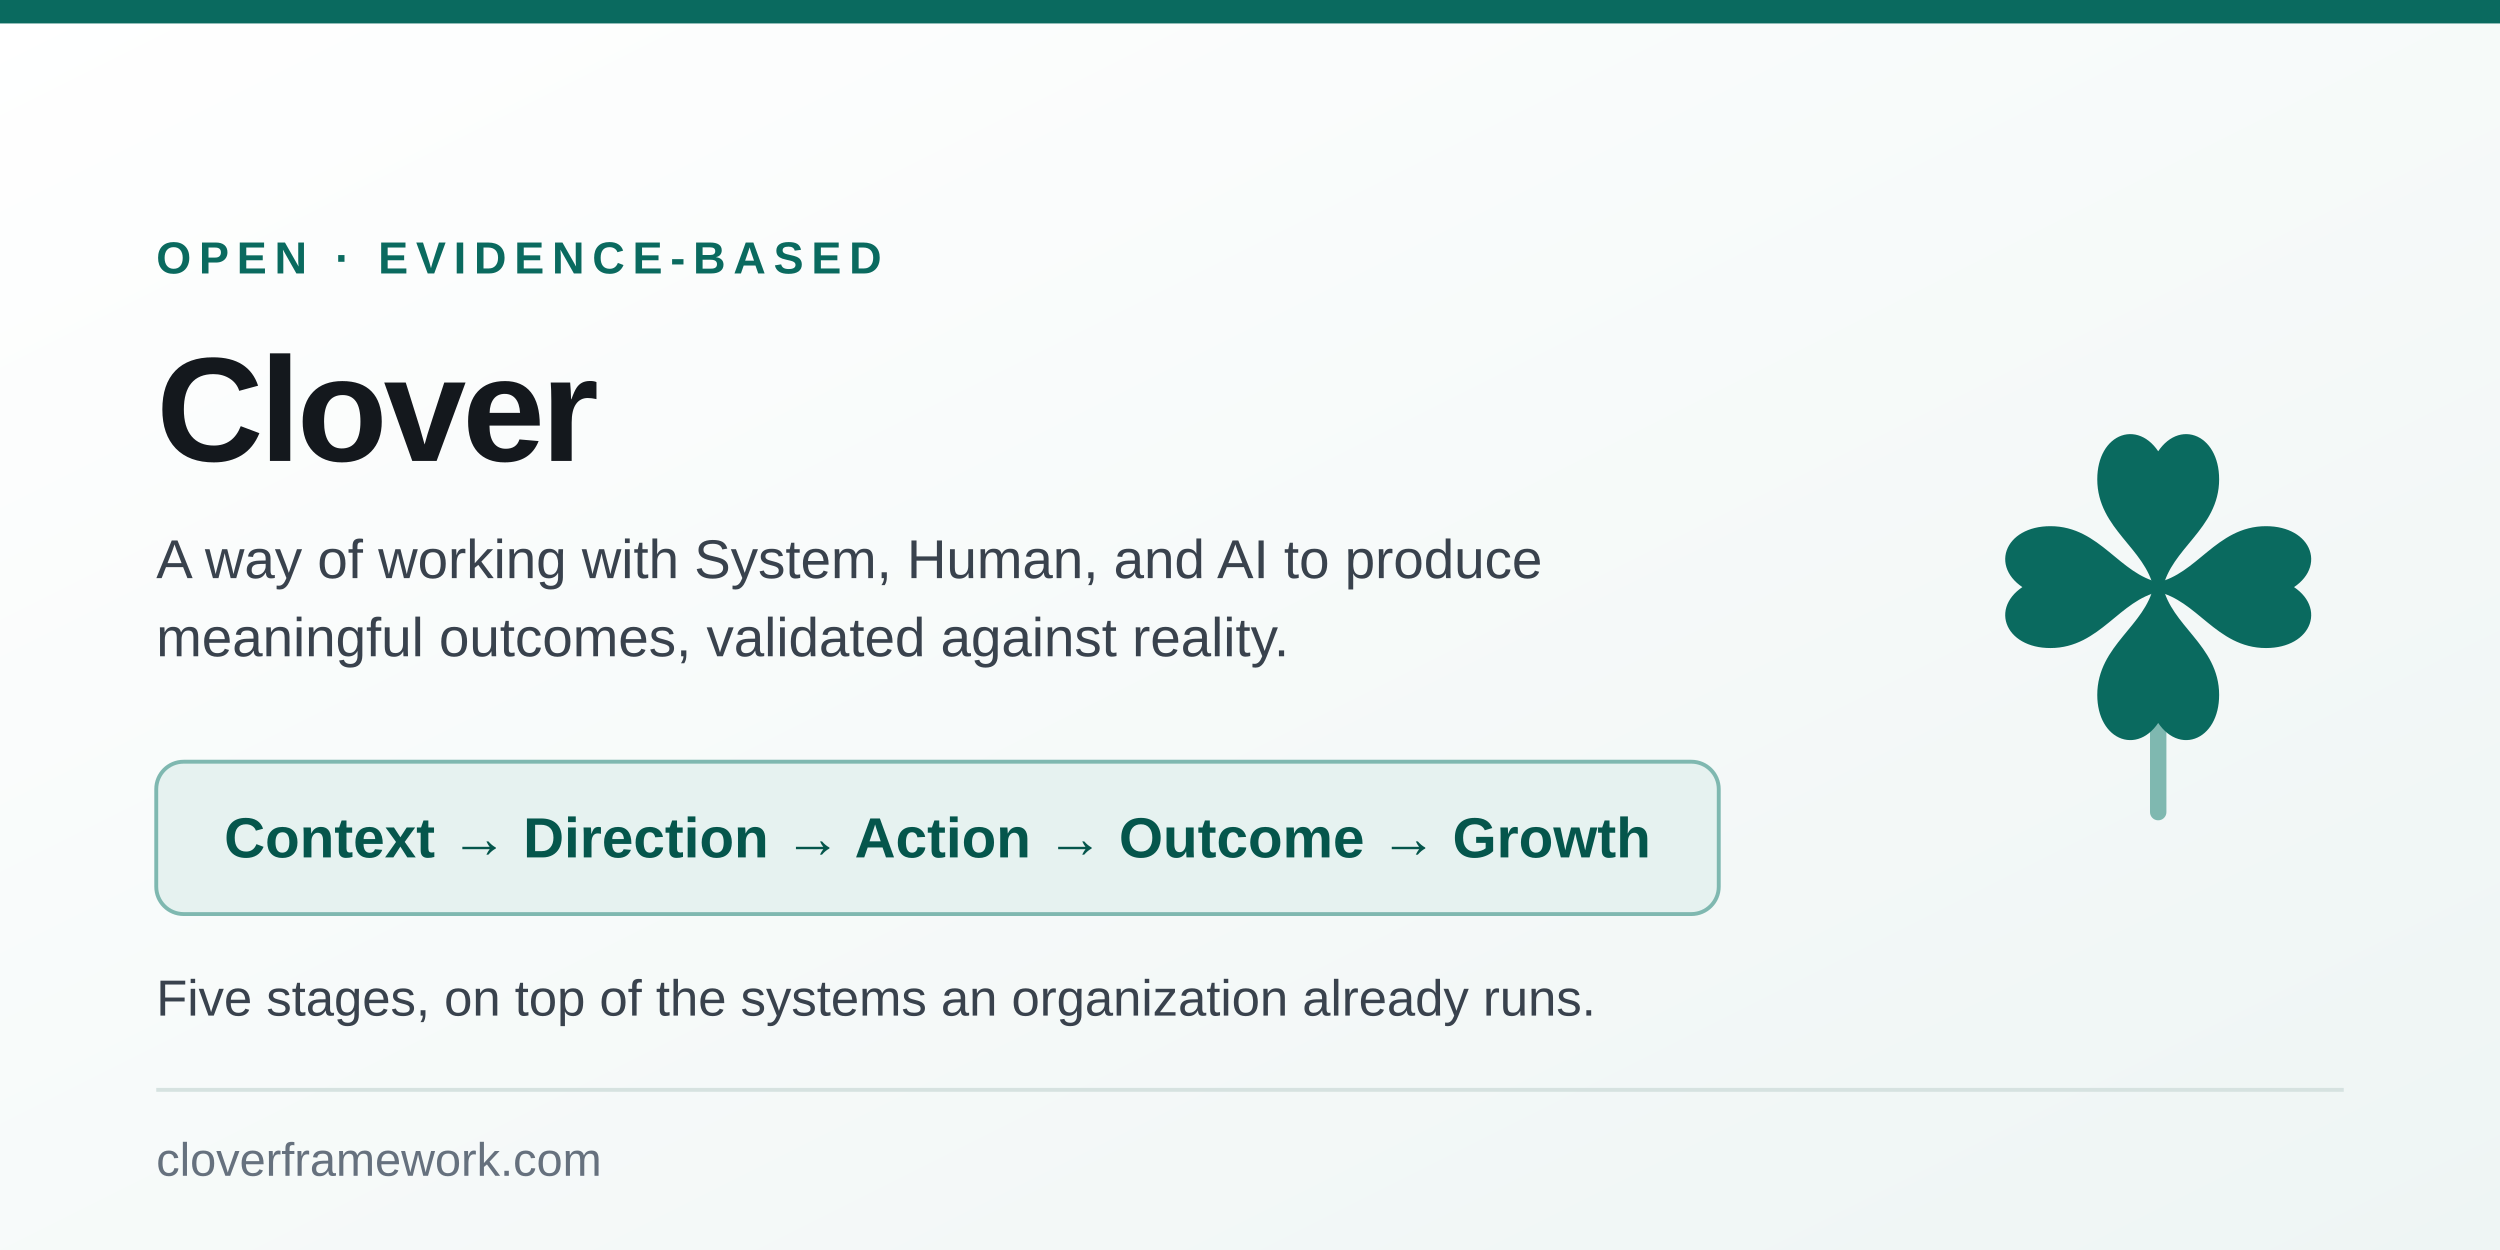
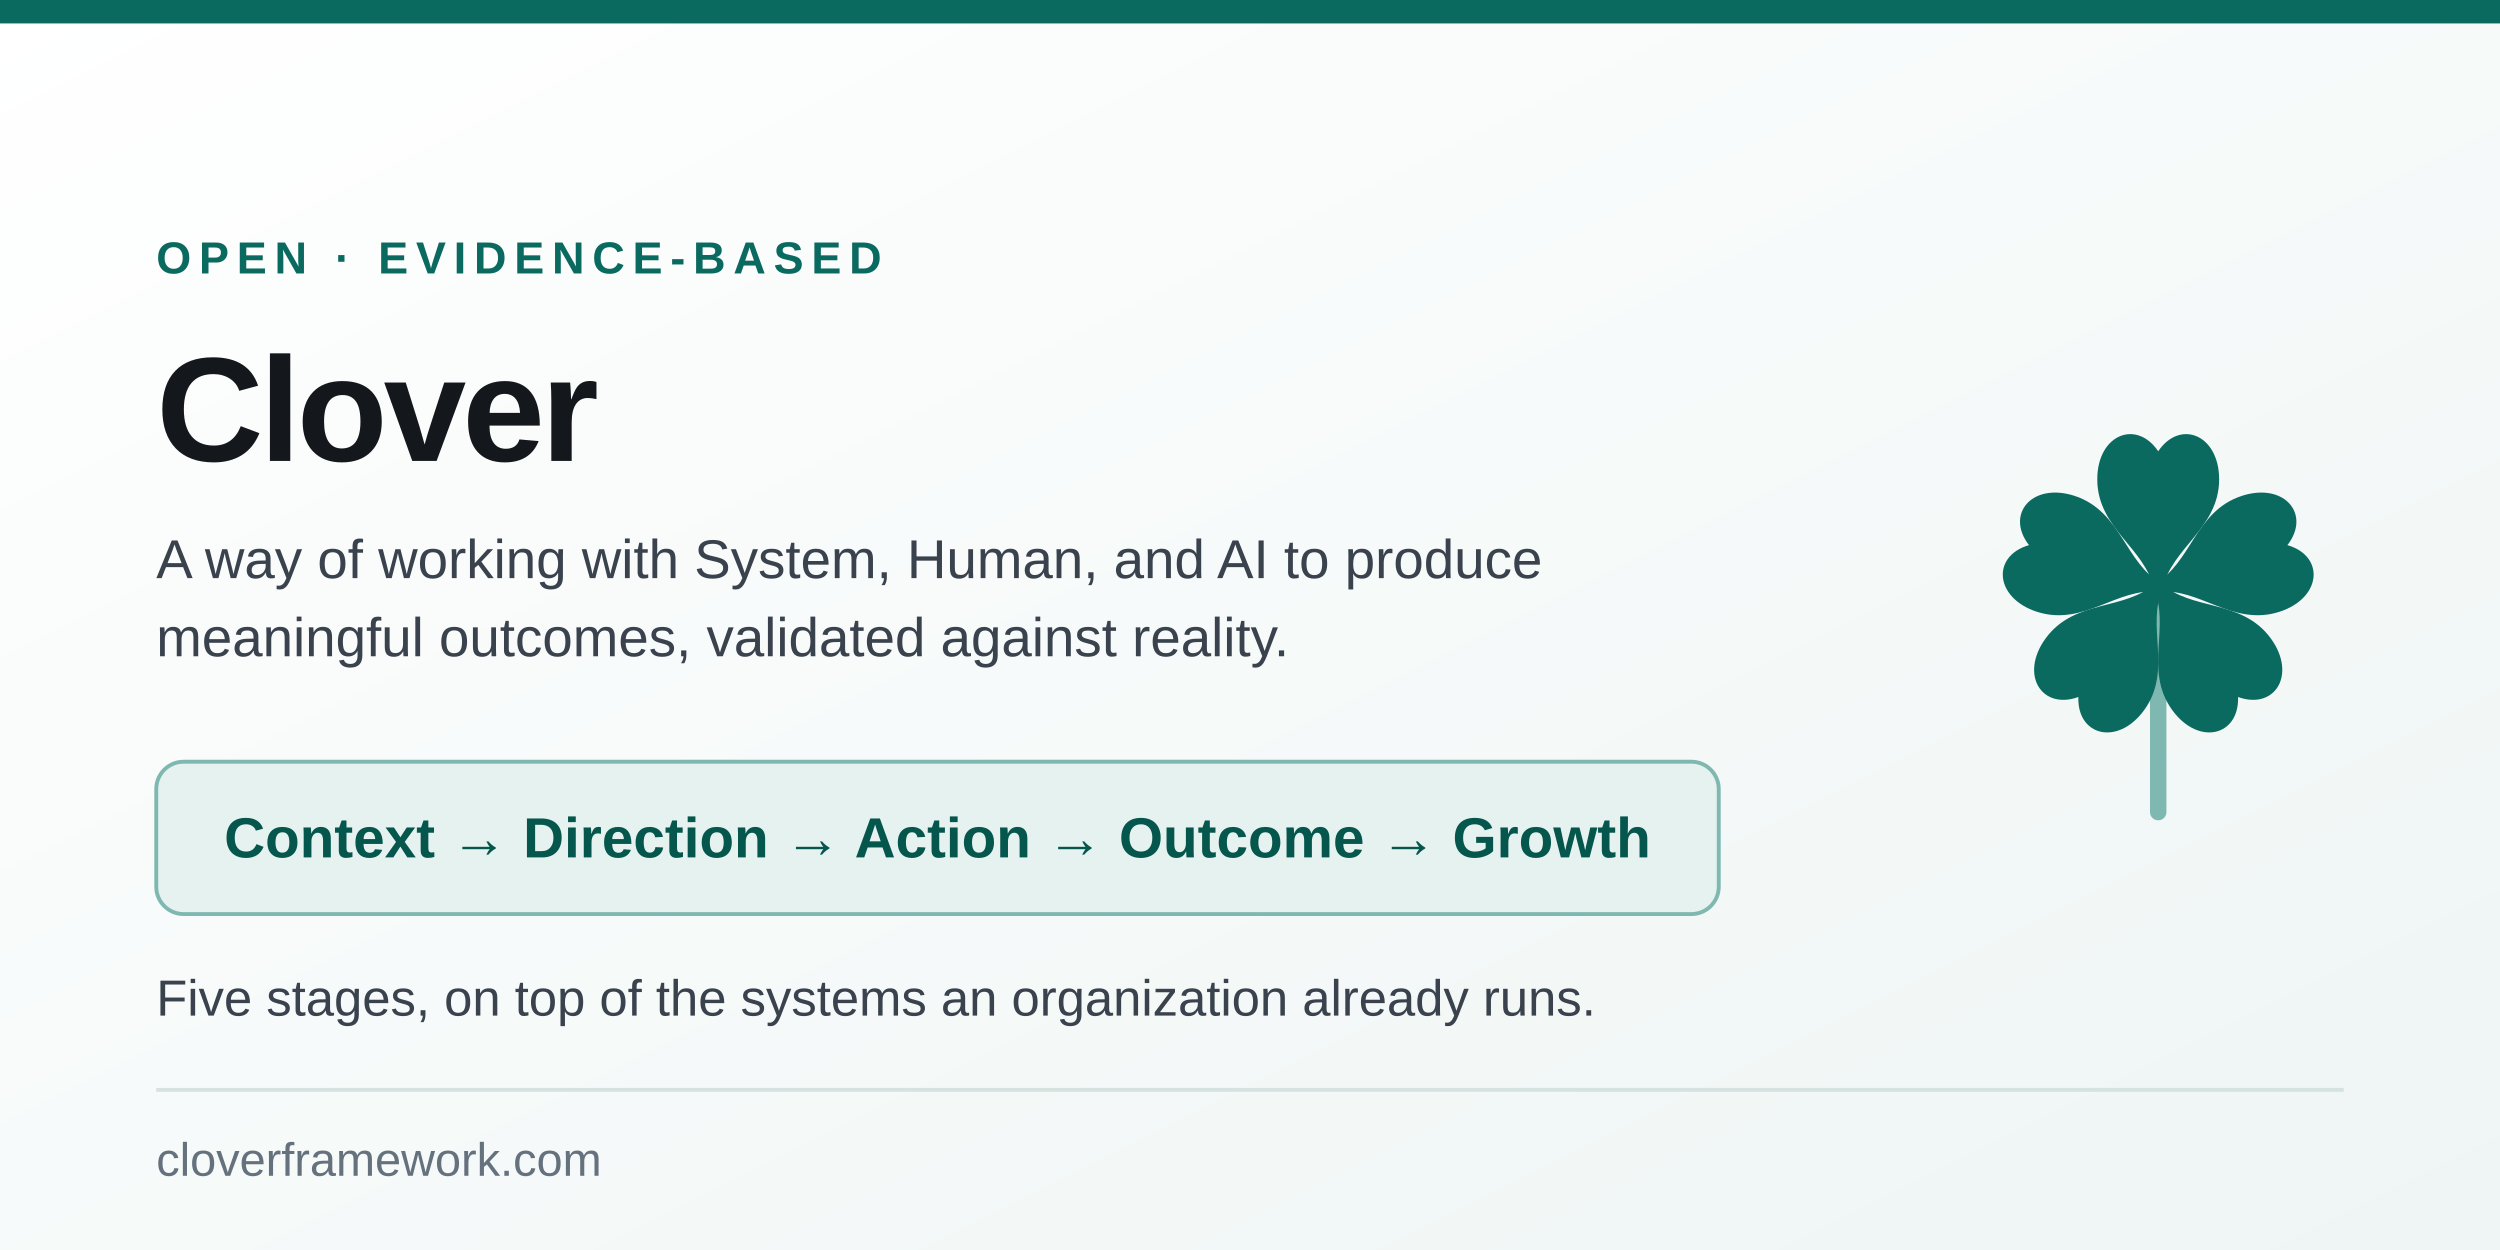
<svg xmlns="http://www.w3.org/2000/svg" viewBox="0 0 1280 640" width="1280" height="640" role="img" aria-labelledby="t">
  <defs>
    <linearGradient id="bg" x1="0" y1="0" x2="1" y2="1">
      <stop stop-color="#ffffff" />
      <stop offset="1" stop-color="#eef5f4" />
    </linearGradient>
    <path id="leaf" d="M50 44C48 35 38 31 38 21C38 12 46 9 50 17C54 9 62 12 62 21C62 31 52 35 50 44Z" />
  </defs>
  <rect width="1280" height="640" fill="url(#bg)" />
  <rect width="1280" height="12" fill="#0a6a5f" />
  <g font-family="Arial,Helvetica,sans-serif">
    <text x="80" y="140" font-size="23" font-weight="700" fill="#0a6a5f" letter-spacing="4">OPEN · EVIDENCE-BASED</text>
    <text x="80" y="236" font-size="76" font-weight="700" fill="#14181d" letter-spacing="-2">Clover</text>
    <text x="80" y="296" font-size="28" fill="#39424d">A way of working with System, Human, and AI to produce</text>
    <text x="80" y="336" font-size="28" fill="#39424d">meaningful outcomes, validated against reality.</text>
    <rect x="80" y="390" width="800" height="78" rx="14" fill="#e6f2f0" stroke="#7fb8b0" stroke-width="2" />
    <text x="480" y="439" text-anchor="middle" font-size="29" font-weight="700" fill="#05564c">Context → Direction → Action → Outcome → Growth</text>
    <text x="80" y="520" font-size="26" fill="#39424d">Five stages, on top of the systems an organization already runs.</text>
    <path d="M80 558h1120" stroke="#d6e2e0" stroke-width="2" />
    <text x="80" y="602" font-size="24" fill="#66717e">cloverframework.com</text>
    <g transform="translate(985 195) scale(2.4)">
      <path d="M50 48C50 66 50 78 50 92" fill="none" stroke="#7fb8b0" stroke-width="3.5" stroke-linecap="round" />
      <use href="#leaf" fill="#0a6a5f" stroke="#0a6a5f" stroke-width="2" stroke-linejoin="round" />
-       <use href="#leaf" transform="rotate(90 50 44)" fill="#0a6a5f" stroke="#0a6a5f" stroke-width="2" stroke-linejoin="round" />
-       <use href="#leaf" transform="rotate(180 50 44)" fill="#0a6a5f" stroke="#0a6a5f" stroke-width="2" stroke-linejoin="round" />
-       <use href="#leaf" transform="rotate(270 50 44)" fill="#0a6a5f" stroke="#0a6a5f" stroke-width="2" stroke-linejoin="round" />
+       <use href="#leaf" transform="rotate(72 50 44)" fill="#0a6a5f" stroke="#0a6a5f" stroke-width="2" stroke-linejoin="round" />
+       <use href="#leaf" transform="rotate(144 50 44)" fill="#0a6a5f" stroke="#0a6a5f" stroke-width="2" stroke-linejoin="round" />
+       <use href="#leaf" transform="rotate(216 50 44)" fill="#0a6a5f" stroke="#0a6a5f" stroke-width="2" stroke-linejoin="round" />
+       <use href="#leaf" transform="rotate(288 50 44)" fill="#0a6a5f" stroke="#0a6a5f" stroke-width="2" stroke-linejoin="round" />
    </g>
  </g>
</svg>
